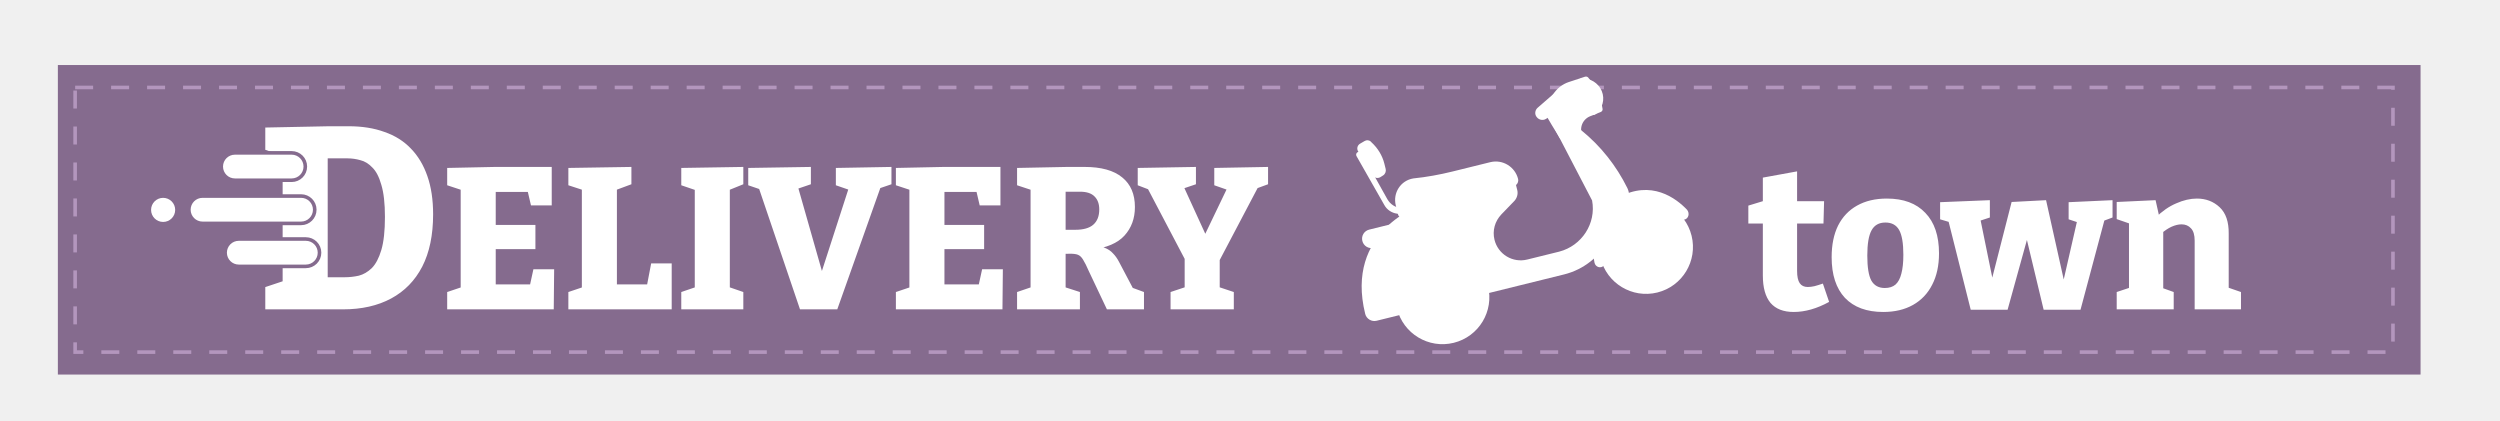
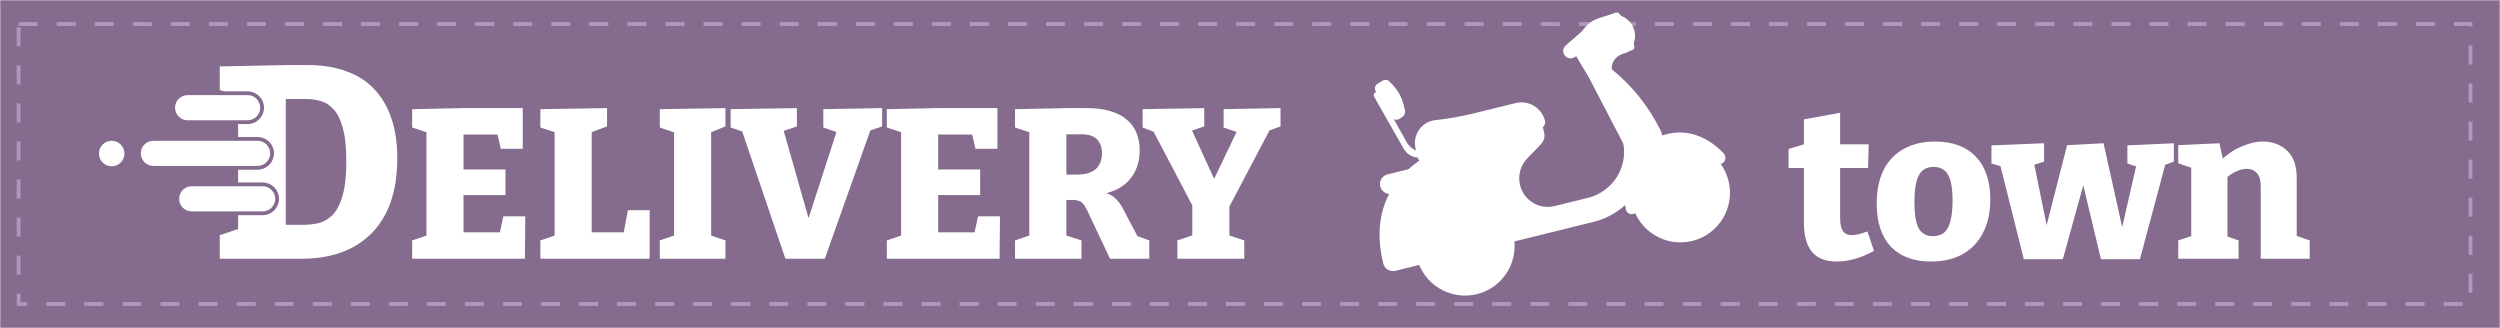
- <svg xmlns="http://www.w3.org/2000/svg" width="695" height="117" fill="none">
+ <svg xmlns="http://www.w3.org/2000/svg" width="657" height="86" viewBox="16 18 657 86" fill="none">
  <path fill="#856B8E" d="M16.086 18.078h656.828v86.047H16.086z" />
  <path d="M96.934 35.096c3.744 0 7.056.528 9.936 1.584 2.928 1.008 5.376 2.544 7.344 4.608 2.016 2.064 3.552 4.632 4.608 7.704 1.056 3.024 1.584 6.552 1.584 10.584 0 5.76-1.008 10.608-3.024 14.544-2.016 3.888-4.896 6.84-8.64 8.856C104.998 84.992 100.534 86 95.35 86h-21.6v-6.192l6.48-2.16-1.656 2.376V41.36l1.728 2.52-6.552-2.232v-6.192l17.712-.36h5.472zm-1.008 41.976c1.248 0 2.52-.144 3.816-.432 1.296-.336 2.496-1.032 3.6-2.088 1.104-1.104 1.992-2.784 2.664-5.04.672-2.256 1.008-5.328 1.008-9.216 0-3.744-.336-6.72-1.008-8.928-.624-2.208-1.464-3.816-2.52-4.824-1.008-1.056-2.112-1.728-3.312-2.016a13.052 13.052 0 00-3.528-.504H89.23l1.872-1.872v36.792l-1.872-1.872h6.696zm52.359-2.216h5.768L153.941 86h-29.624v-4.816l4.984-1.68-1.232 1.848V51.28l1.176 1.848-4.928-1.624v-4.816l13.272-.28h15.792v10.696h-5.768l-1.176-5.04 1.736 1.288h-11.816l1.456-1.456v12.096l-1.456-1.456h12.488v6.72h-12.488l1.456-1.736v12.992l-1.456-1.456h12.488l-1.792 1.456 1.232-5.656zm32.735-1.624h5.712V86h-28.728v-4.816l4.816-1.624-1.064 1.792V51.28l1.064 1.792-4.816-1.568v-4.816l17.528-.28v4.816l-4.984 1.848.952-1.792v29.232l-1.456-1.456h10.864l-1.288 1.512 1.4-7.336zm25.623-22.008l-4.704 1.904.952-1.4v29.176l-.952-1.344 4.704 1.624V86h-17.248v-4.816l4.592-1.568-.84 1.288V51.728l1.176 1.456-4.928-1.68v-4.816l17.248-.28v4.816zM222.401 86l-11.704-34.496 2.24 1.68-4.928-1.68v-4.816l17.416-.28v4.816l-5.096 1.736 1.12-2.352 7.672 26.936h-1.344l8.512-26.32.784 1.904-4.704-1.624v-4.816l15.456-.28v4.816l-4.928 1.68 2.184-1.624L232.761 86h-10.36zm50.626-11.144h5.768L278.683 86h-29.624v-4.816l4.984-1.68-1.232 1.848V51.28l1.176 1.848-4.928-1.624v-4.816l13.272-.28h15.792v10.696h-5.768l-1.176-5.04 1.736 1.288h-11.816l1.456-1.456v12.096l-1.456-1.456h12.488v6.72h-12.488l1.456-1.736v12.992l-1.456-1.456h12.488l-1.792 1.456 1.232-5.656zM282.746 86v-4.816l4.928-1.68-1.176 1.848V51.336l1.68 1.96-5.432-1.792v-4.816l13.888-.28h4.872c4.63 0 8.12.97 10.472 2.912 2.352 1.904 3.528 4.648 3.528 8.232 0 3.173-.97 5.824-2.912 7.952-1.904 2.09-4.965 3.397-9.184 3.92l.056-1.12c1.456 0 2.651.187 3.584.56.971.373 1.755.896 2.352 1.568.635.635 1.195 1.419 1.68 2.352l4.312 8.176-2.688-1.736 5.32 1.96V86h-10.304l-5.04-10.64c-.597-1.381-1.12-2.427-1.568-3.136-.41-.71-.896-1.176-1.456-1.4-.56-.224-1.4-.317-2.52-.28l-2.464.056 1.568-1.344v12.096l-1.232-1.848 5.208 1.68V86h-17.472zm13.496-19.712l-1.568-2.408h4.256c2.24 0 3.902-.467 4.984-1.4 1.12-.97 1.68-2.39 1.68-4.256 0-1.53-.429-2.725-1.288-3.584-.858-.896-2.202-1.344-4.032-1.344h-5.6l1.568-1.456v14.448zM325.416 86v-4.816l5.208-1.736-1.288 1.904V70.376l.84 3.192-11.536-21.952 1.736 1.456-4.088-1.568v-4.816l16.184-.28v4.816l-4.48 1.512.728-1.624 7.224 15.792h-1.792l7.392-15.4.672 1.624-4.648-1.624v-4.816l14.952-.28v4.816l-4.144 1.512 1.736-1.4-11.704 22.232.672-3.192v10.976l-1.288-1.904L343 81.184V86h-17.584zm173.223.728c-2.837 0-4.984-.84-6.44-2.52-1.419-1.717-2.128-4.256-2.128-7.616V60.968l1.176 1.176h-5.208V57.16l5.32-1.624-1.288 1.624v-7.784l9.52-1.736v9.52l-.952-1.232h8.456l-.168 6.216h-8.288l.952-1.176v14.336c0 1.568.243 2.707.728 3.416.485.71 1.232 1.064 2.24 1.064.56 0 1.176-.075 1.848-.224.709-.187 1.493-.43 2.352-.728l1.736 5.096c-3.397 1.867-6.683 2.8-9.856 2.8zM524.541 55.2c4.629 0 8.195 1.325 10.696 3.976 2.539 2.613 3.808 6.365 3.808 11.256 0 3.397-.635 6.31-1.904 8.736-1.232 2.427-3.005 4.293-5.32 5.6-2.315 1.307-5.077 1.96-8.288 1.96-4.592 0-8.139-1.307-10.64-3.92-2.464-2.65-3.696-6.421-3.696-11.312 0-3.435.597-6.365 1.792-8.792 1.232-2.427 2.987-4.275 5.264-5.544 2.315-1.307 5.077-1.96 8.288-1.96zm-.392 6.664c-1.792 0-3.08.728-3.864 2.184-.784 1.419-1.176 3.752-1.176 7s.373 5.563 1.12 6.944c.784 1.381 2.035 2.072 3.752 2.072 1.232 0 2.221-.317 2.968-.952.747-.672 1.288-1.68 1.624-3.024.373-1.381.56-3.136.56-5.264 0-3.21-.392-5.507-1.176-6.888-.784-1.381-2.053-2.072-3.808-2.072zm50.929-5.656l12.208-.56v4.816l-3.304 1.232 1.176-.952-6.776 25.368h-10.248l-5.488-22.904 1.792.056-6.328 22.848h-10.248l-6.272-24.976.952.784-3.192-.952v-4.76l13.832-.56v4.816l-3.584 1.176.952-.672 3.976 19.488h-1.512l6.216-24.304 9.576-.504 5.6 25.144h-1.4l4.48-19.6.784.84-3.192-1.064v-4.76zM588.443 86v-4.816l4.536-1.512-1.12 1.344V60.968l1.12 1.512-4.536-1.568v-4.76l10.808-.504 1.176 5.264-1.176-.392c1.792-1.792 3.696-3.117 5.712-3.976 2.016-.896 3.939-1.344 5.768-1.344 2.501 0 4.611.803 6.328 2.408 1.717 1.605 2.557 4.05 2.52 7.336v16.072l-.784-1.288 4.2 1.456V86h-12.88V66.904c0-1.568-.336-2.707-1.008-3.416-.672-.747-1.549-1.12-2.632-1.12-.859 0-1.792.224-2.8.672-.971.448-1.941 1.101-2.912 1.96l.616-1.288v17.472l-.84-1.344 3.752 1.344V86h-15.848z" fill="#fff" />
  <rect x="62.578" y="66.446" width="26.248" height="7.605" rx="3.802" fill="#fff" stroke="#856B8E" />
  <rect x="52.5" y="54.5" width="35" height="7.6" rx="3.8" fill="#fff" stroke="#856B8E" />
  <rect x="61.5" y="42.5" width="23.38" height="7.605" rx="3.802" fill="#fff" stroke="#856B8E" />
  <circle cx="45.35" cy="58.35" r="3.35" fill="#fff" />
  <path stroke="#B396BD" stroke-dasharray="5 5" d="M20.889 24.314h644.355v73.574H20.889z" />
  <g clip-path="url(#clip0)">
    <path d="M387 62.26l-6.361 1.572a2.59 2.59 0 00-1.905 3.155 2.59 2.59 0 003.156 1.905l6.361-1.572L387 62.26zm51.648-38.685c.789 1.952 2.241 5.659 3.031 7.611.341.76 1.333 1.051 1.967.511 1.846-1.53 2.593-4.092 1.643-6.388-.951-2.296-3.277-3.64-5.625-3.52-.831.053-1.375.954-1.016 1.786zm22.09 57.741c-6.987 1.727-14.05-2.538-15.776-9.524-1.726-6.986 2.538-14.05 9.524-15.776 6.987-1.726 14.05 2.538 15.776 9.525 1.726 6.986-2.538 14.05-9.524 15.775z" fill="#fff" />
    <path d="M459.344 75.678a7.223 7.223 0 11-3.464-14.024 7.223 7.223 0 013.464 14.024zm-55.206 19.623c-6.986 1.726-14.049-2.538-15.775-9.524-1.727-6.987 2.538-14.05 9.524-15.776 6.986-1.726 14.049 2.538 15.775 9.524 1.727 6.987-2.538 14.05-9.524 15.776z" fill="#fff" />
    <path d="M402.745 89.663a7.222 7.222 0 11-3.465-14.023 7.222 7.222 0 013.465 14.023z" fill="#fff" />
    <path d="M396.118 56.633l-.145.035c-1.5.448-22.125 7.614-16.446 30.601.34 1.374 1.782 2.244 3.156 1.905L434.8 76.297c5.494-1.358 10.037-5.011 12.633-10.024l4.957-9.739c.672-1.316.676-2.851.03-4.225-3.071-6.221-7.426-11.741-12.886-16.145l-1.73-1.413-5.421 1.34 10.221 19.64c1.193 6.378-2.87 12.597-9.141 14.223l-8.891 2.197a7.499 7.499 0 01-9.104-5.497c-.625-2.53.104-5.164 1.933-7.073l3.604-3.729c.725-.792 1.053-1.947.803-2.96l-.625-2.53L396.1 56.56l.018.072z" fill="#fff" />
    <path d="M398.235 61.785c.072-.018.072-.018 0 0 .578-.143 1.137.256 1.262.762a1.018 1.018 0 01-.762 1.262 16.493 16.493 0 00-12.083 20.013 1.017 1.017 0 01-.762 1.262 1.018 1.018 0 01-1.262-.762c-2.464-9.976 3.631-20.072 13.607-22.537zm19.886-7.675l3.33-2.663c.507-.432.725-1.1.582-1.678-.839-3.397-4.282-5.538-7.752-4.68l-10.482 2.59c-3.542.874-7.209 1.55-10.876 1.92-3.542.568-5.754 4.03-4.897 7.499l.607 2.458c.197.795 1.026 1.357 1.893 1.143l22.496-4.562c1.897-.085 3.633-.82 5.099-2.026zm-36.999-14.711l.108.127c1.783 1.63 3.06 3.692 3.631 6.005l.358 1.446c.16.65-.113 1.408-.71 1.786l-.796.503a1.684 1.684 0 01-2.201-.53l-3.937-6.62c-.504-.796-.212-1.788.602-2.22l1.14-.665c.597-.377 1.301-.321 1.805.168z" fill="#fff" />
    <path d="M377.394 42.314a.805.805 0 00-.256 1.137l7.728 13.584c.701 1.284 2.071 2.173 3.497 2.357l1.986.277-.447-1.807-.469-.038c-1.571-.149-2.941-1.037-3.75-2.448l-7.152-12.806c-.234-.325-.739-.507-1.137-.256zm53.945-7.653l-1.725-2.948a2.343 2.343 0 01.115-2.637l2.393-3.352c.979-1.316 2.336-2.341 3.891-2.879l4.609-1.522c.362-.09.686-.016.902.237l.9 1.158c1.458 1.864 2.445 3.998 2.854 6.275l.232 1.247c.089.36-.129.722-.472.883l-3.001 1.202a3.982 3.982 0 00-1.733 6.027l-6.52.307-2.445-3.998z" fill="#fff" />
    <path d="M432.412 25.653s1.158-.9 2.327.728c1.152 1.557.027 3.522.027 3.522l-4.975 3.147c-.995.629-2.33.192-2.833-.911-.341-.76-.104-1.662.53-2.202l4.924-4.284zm35.894 35.386l-3.253.803c-7.428 1.912-14.067 6.084-19.139 11.94-.834.972-2.404.516-2.653-.803-.32-1.608-.567-3.848-.326-6.285.374-4.695 2.464-9.276 6.913-11.756 9.242-5.121 16.162.225 19.17 3.394.791 1.031.372 2.439-.712 2.707z" fill="#fff" />
    <path d="M457.971 56.46s-5.634-.45-9.095 3.857c-2.355 2.883-2.527 6.224-2.527 6.224" stroke="#fff" stroke-width="2.5" stroke-miterlimit="10" stroke-linecap="round" />
  </g>
  <defs>
    <clipPath id="clip0">
      <path fill="#fff" transform="scale(-1 1) rotate(13.879 -227.763 -1871.36)" d="M0 0h95.308v95.308H0z" />
    </clipPath>
  </defs>
</svg>
